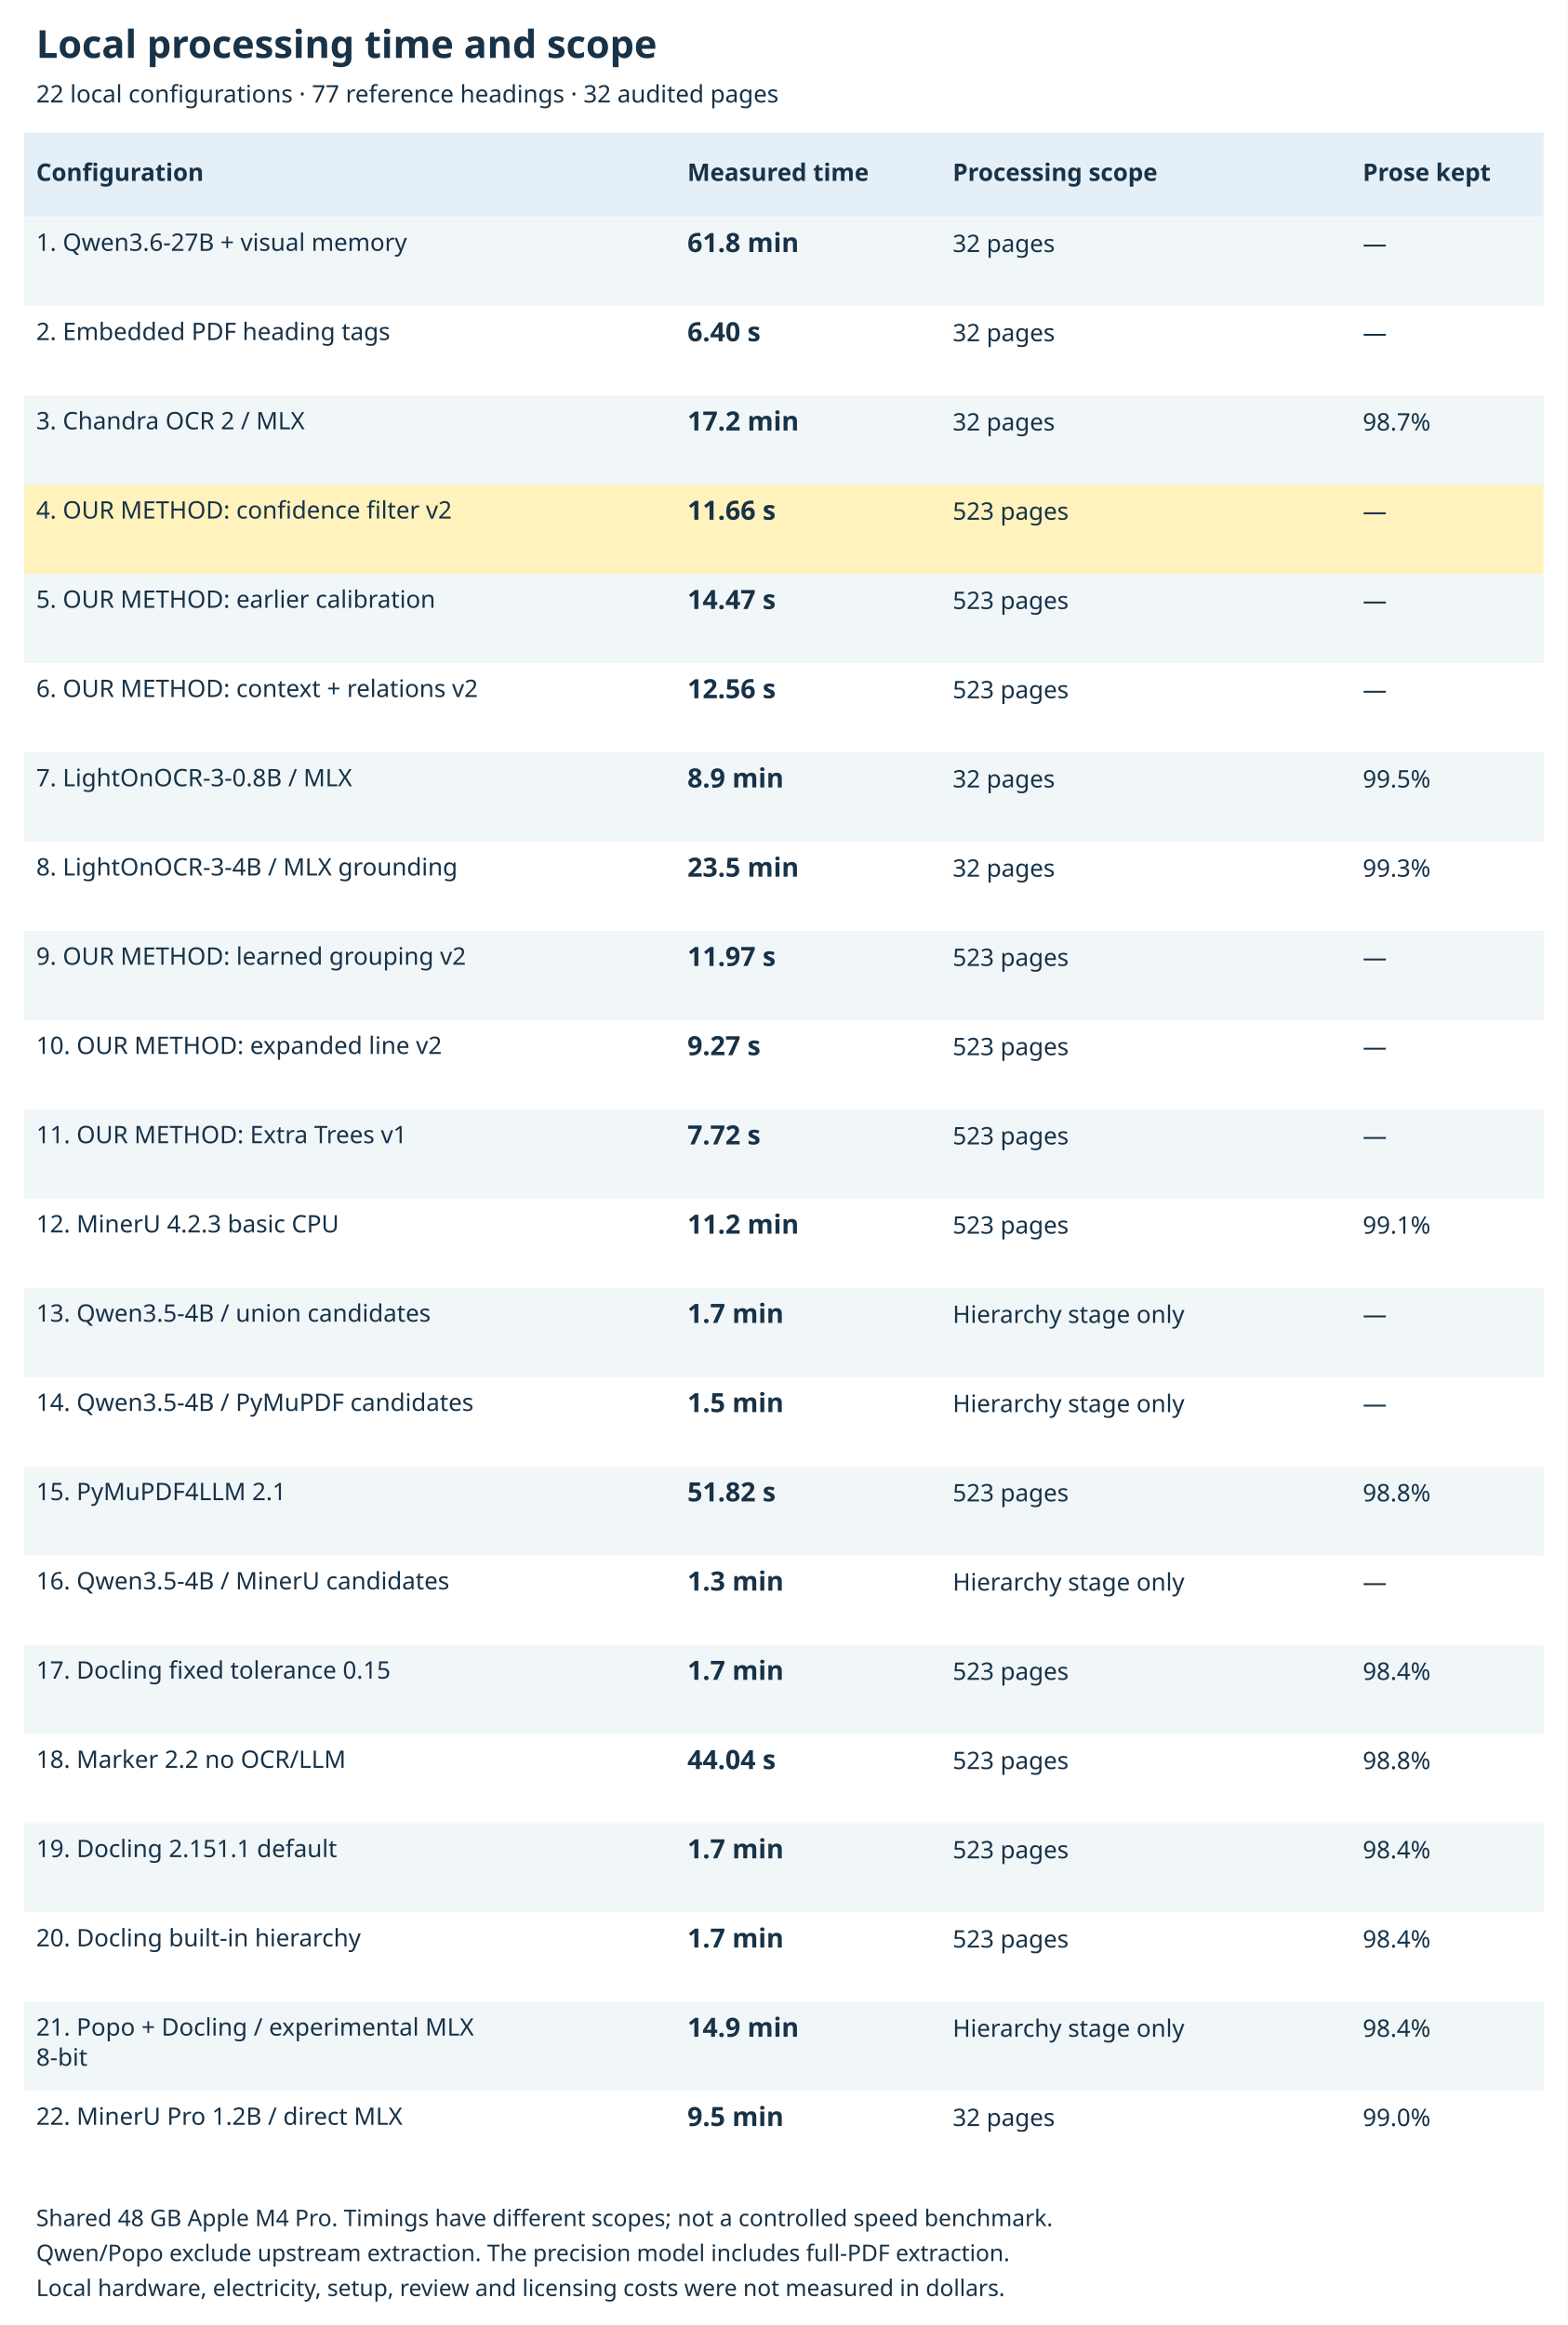
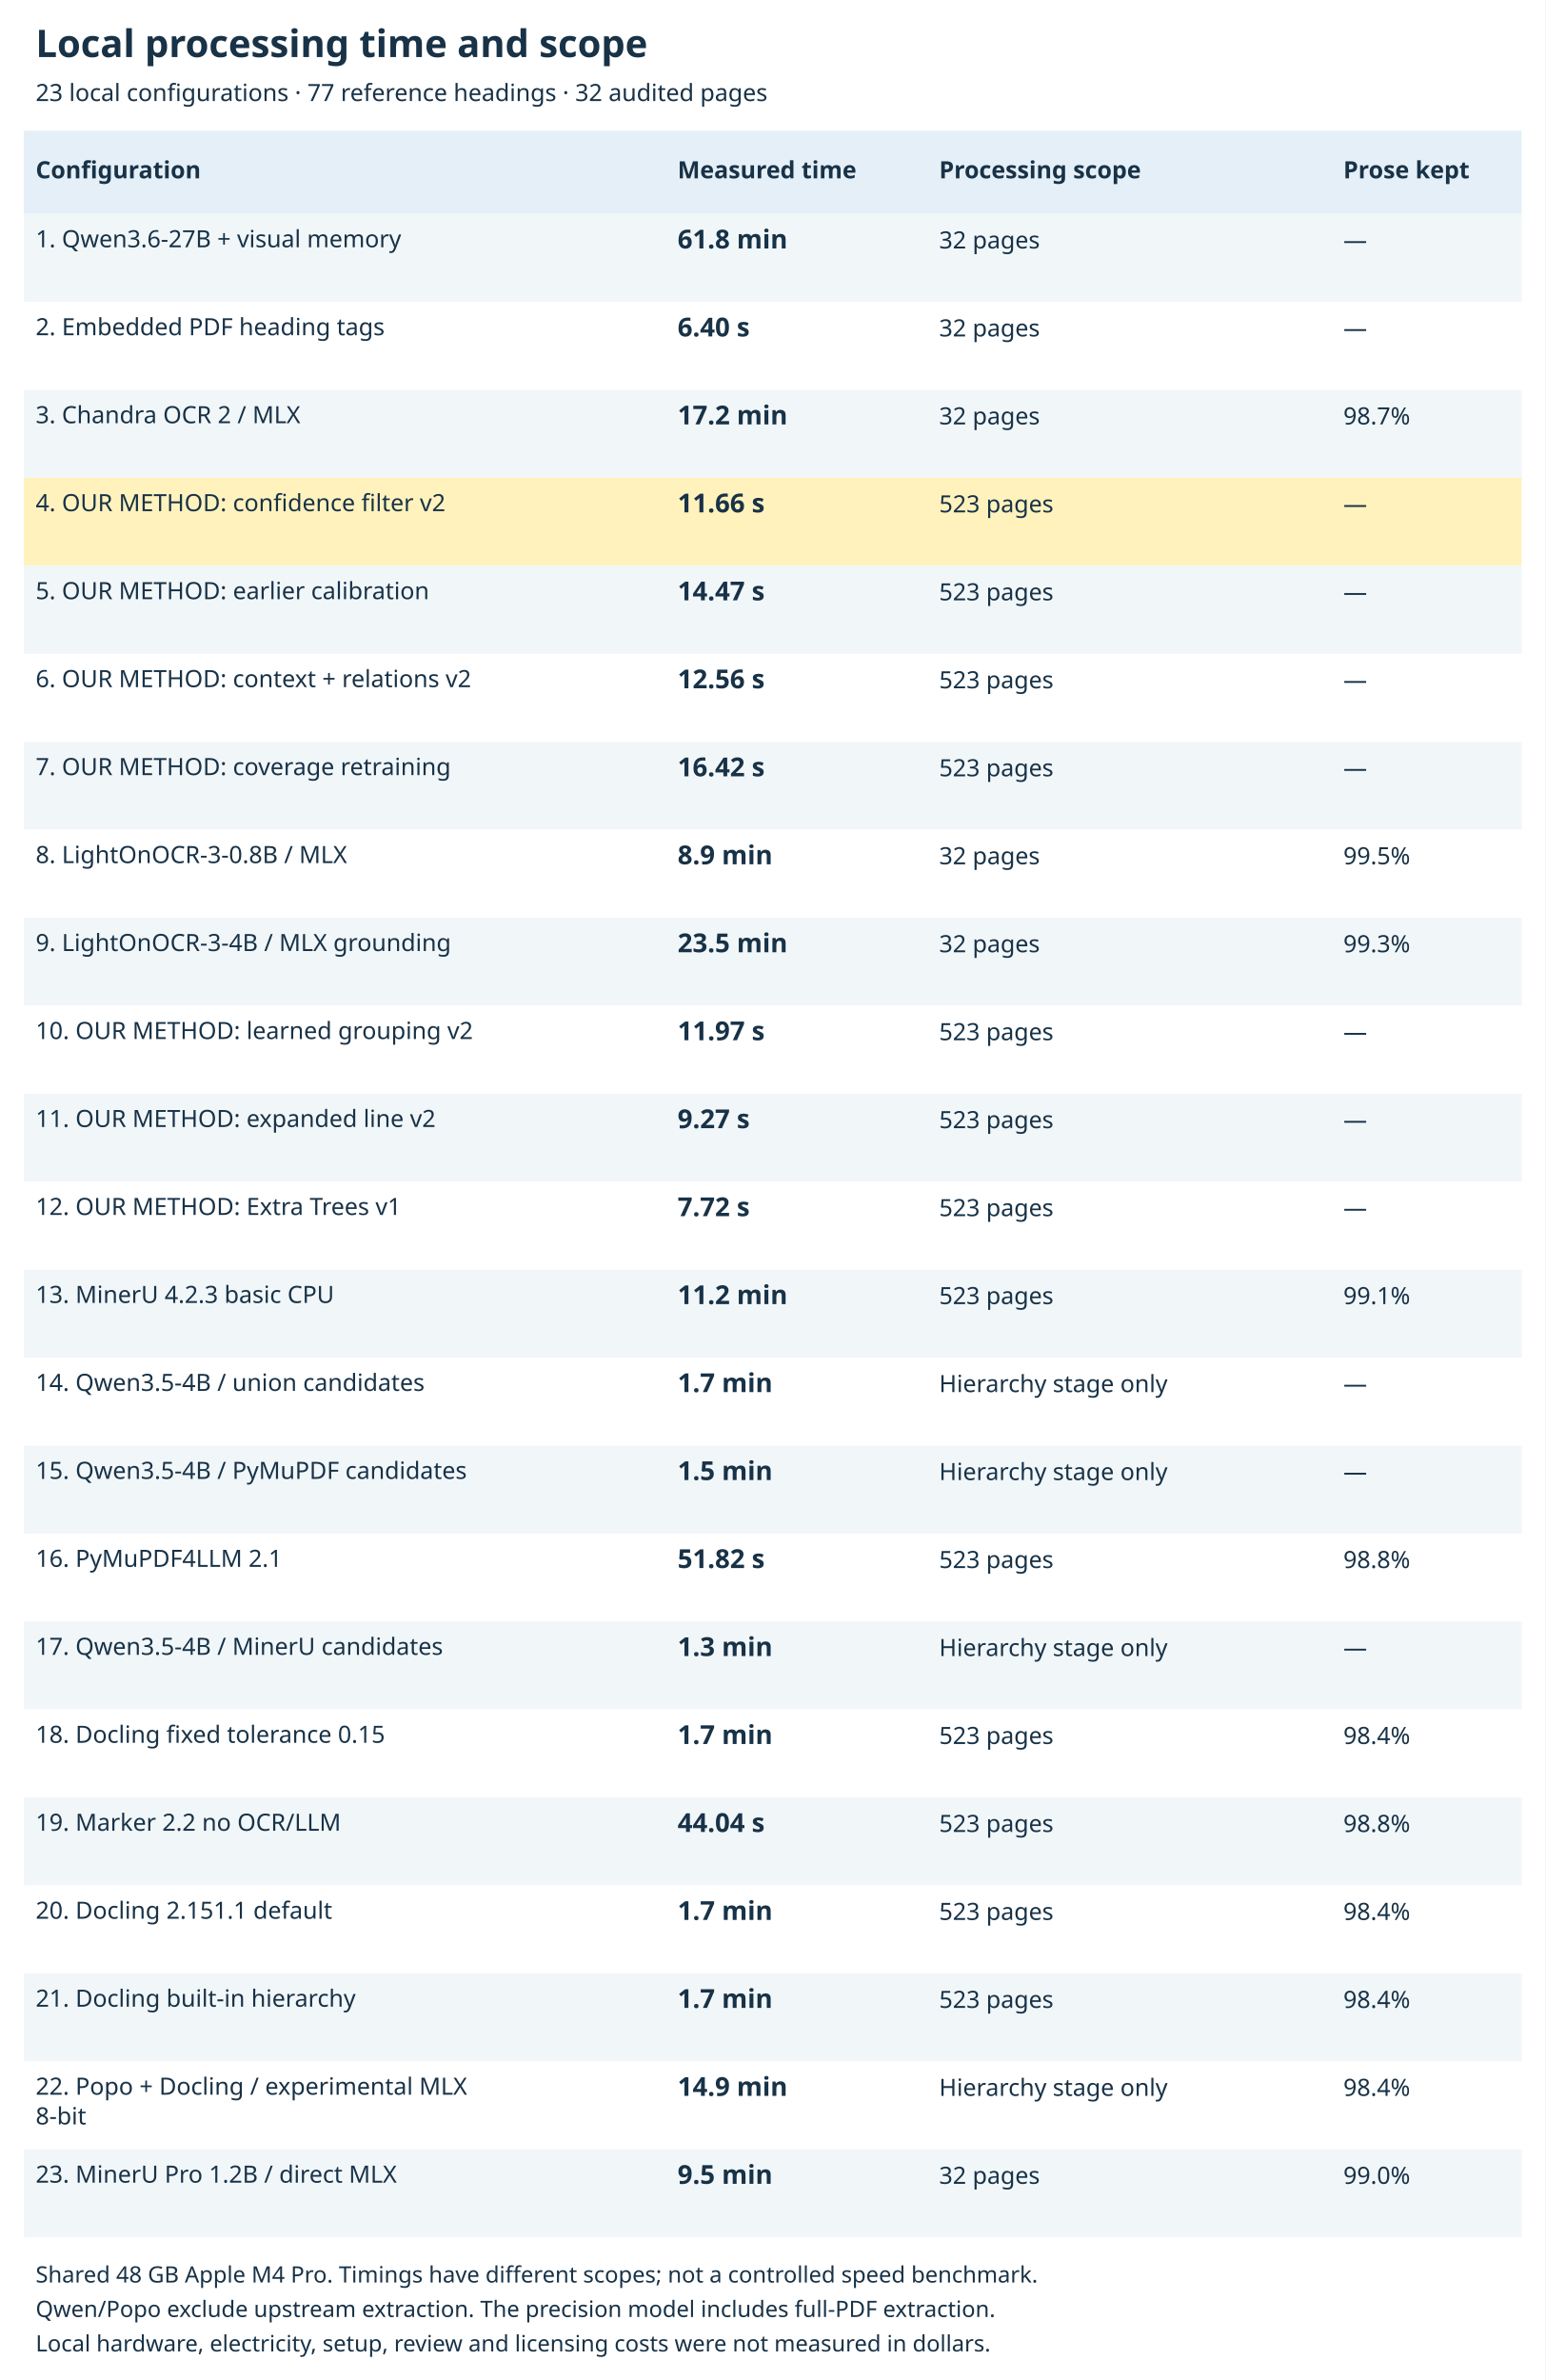
- <svg xmlns="http://www.w3.org/2000/svg" width="1300" height="1928">
-   <rect width="1300" height="1928" fill="white" />
+ <svg xmlns="http://www.w3.org/2000/svg" width="1300" height="2002">
+   <rect width="1300" height="2002" fill="white" />
  <text x="30" y="48" font-family="sans-serif" font-size="32" fill="#183247" font-weight="700">Local processing time and scope</text>
-   <text x="30" y="85" font-family="sans-serif" font-size="20" fill="#183247" font-weight="400">22 local configurations · 77 reference headings · 32 audited pages</text>
+   <text x="30" y="85" font-family="sans-serif" font-size="20" fill="#183247" font-weight="400">23 local configurations · 77 reference headings · 32 audited pages</text>
  <rect x="20" y="110" width="1260" height="70" fill="#e5eff7" />
  <text x="30" y="150" font-family="sans-serif" font-size="20" fill="#183247" font-weight="700">Configuration</text>
  <text x="570" y="150" font-family="sans-serif" font-size="20" fill="#183247" font-weight="700">Measured time</text>
  <text x="790" y="150" font-family="sans-serif" font-size="20" fill="#183247" font-weight="700">Processing scope</text>
  <text x="1130" y="150" font-family="sans-serif" font-size="20" fill="#183247" font-weight="700">Prose kept</text>
  <rect x="20" y="180" width="1260" height="74" fill="#f1f6f9" />
  <text x="30" y="208" font-family="sans-serif" font-size="20" fill="#183247" font-weight="400">1. Qwen3.6-27B + visual memory</text>
  <text x="570" y="209" font-family="sans-serif" font-size="22" fill="#183247" font-weight="700">61.8 min</text>
  <text x="790" y="209" font-family="sans-serif" font-size="20" fill="#183247" font-weight="400">32 pages</text>
  <text x="1130" y="209" font-family="sans-serif" font-size="20" fill="#183247" font-weight="400">—</text>
  <rect x="20" y="254" width="1260" height="74" fill="white" />
  <text x="30" y="282" font-family="sans-serif" font-size="20" fill="#183247" font-weight="400">2. Embedded PDF heading tags</text>
  <text x="570" y="283" font-family="sans-serif" font-size="22" fill="#183247" font-weight="700">6.40 s</text>
  <text x="790" y="283" font-family="sans-serif" font-size="20" fill="#183247" font-weight="400">32 pages</text>
  <text x="1130" y="283" font-family="sans-serif" font-size="20" fill="#183247" font-weight="400">—</text>
  <rect x="20" y="328" width="1260" height="74" fill="#f1f6f9" />
  <text x="30" y="356" font-family="sans-serif" font-size="20" fill="#183247" font-weight="400">3. Chandra OCR 2 / MLX</text>
  <text x="570" y="357" font-family="sans-serif" font-size="22" fill="#183247" font-weight="700">17.2 min</text>
  <text x="790" y="357" font-family="sans-serif" font-size="20" fill="#183247" font-weight="400">32 pages</text>
  <text x="1130" y="357" font-family="sans-serif" font-size="20" fill="#183247" font-weight="400">98.7%</text>
  <rect x="20" y="402" width="1260" height="74" fill="#fff2bd" />
  <text x="30" y="430" font-family="sans-serif" font-size="20" fill="#183247" font-weight="400">4. OUR METHOD: confidence filter v2</text>
  <text x="570" y="431" font-family="sans-serif" font-size="22" fill="#183247" font-weight="700">11.66 s</text>
  <text x="790" y="431" font-family="sans-serif" font-size="20" fill="#183247" font-weight="400">523 pages</text>
  <text x="1130" y="431" font-family="sans-serif" font-size="20" fill="#183247" font-weight="400">—</text>
  <rect x="20" y="476" width="1260" height="74" fill="#f1f6f9" />
  <text x="30" y="504" font-family="sans-serif" font-size="20" fill="#183247" font-weight="400">5. OUR METHOD: earlier calibration</text>
  <text x="570" y="505" font-family="sans-serif" font-size="22" fill="#183247" font-weight="700">14.47 s</text>
  <text x="790" y="505" font-family="sans-serif" font-size="20" fill="#183247" font-weight="400">523 pages</text>
  <text x="1130" y="505" font-family="sans-serif" font-size="20" fill="#183247" font-weight="400">—</text>
  <rect x="20" y="550" width="1260" height="74" fill="white" />
  <text x="30" y="578" font-family="sans-serif" font-size="20" fill="#183247" font-weight="400">6. OUR METHOD: context + relations v2</text>
  <text x="570" y="579" font-family="sans-serif" font-size="22" fill="#183247" font-weight="700">12.56 s</text>
  <text x="790" y="579" font-family="sans-serif" font-size="20" fill="#183247" font-weight="400">523 pages</text>
  <text x="1130" y="579" font-family="sans-serif" font-size="20" fill="#183247" font-weight="400">—</text>
  <rect x="20" y="624" width="1260" height="74" fill="#f1f6f9" />
-   <text x="30" y="652" font-family="sans-serif" font-size="20" fill="#183247" font-weight="400">7. LightOnOCR-3-0.8B / MLX</text>
-   <text x="570" y="653" font-family="sans-serif" font-size="22" fill="#183247" font-weight="700">8.9 min</text>
-   <text x="790" y="653" font-family="sans-serif" font-size="20" fill="#183247" font-weight="400">32 pages</text>
-   <text x="1130" y="653" font-family="sans-serif" font-size="20" fill="#183247" font-weight="400">99.5%</text>
+   <text x="30" y="652" font-family="sans-serif" font-size="20" fill="#183247" font-weight="400">7. OUR METHOD: coverage retraining</text>
+   <text x="570" y="653" font-family="sans-serif" font-size="22" fill="#183247" font-weight="700">16.42 s</text>
+   <text x="790" y="653" font-family="sans-serif" font-size="20" fill="#183247" font-weight="400">523 pages</text>
+   <text x="1130" y="653" font-family="sans-serif" font-size="20" fill="#183247" font-weight="400">—</text>
  <rect x="20" y="698" width="1260" height="74" fill="white" />
-   <text x="30" y="726" font-family="sans-serif" font-size="20" fill="#183247" font-weight="400">8. LightOnOCR-3-4B / MLX grounding</text>
-   <text x="570" y="727" font-family="sans-serif" font-size="22" fill="#183247" font-weight="700">23.5 min</text>
+   <text x="30" y="726" font-family="sans-serif" font-size="20" fill="#183247" font-weight="400">8. LightOnOCR-3-0.8B / MLX</text>
+   <text x="570" y="727" font-family="sans-serif" font-size="22" fill="#183247" font-weight="700">8.9 min</text>
  <text x="790" y="727" font-family="sans-serif" font-size="20" fill="#183247" font-weight="400">32 pages</text>
-   <text x="1130" y="727" font-family="sans-serif" font-size="20" fill="#183247" font-weight="400">99.3%</text>
+   <text x="1130" y="727" font-family="sans-serif" font-size="20" fill="#183247" font-weight="400">99.5%</text>
  <rect x="20" y="772" width="1260" height="74" fill="#f1f6f9" />
-   <text x="30" y="800" font-family="sans-serif" font-size="20" fill="#183247" font-weight="400">9. OUR METHOD: learned grouping v2</text>
-   <text x="570" y="801" font-family="sans-serif" font-size="22" fill="#183247" font-weight="700">11.97 s</text>
-   <text x="790" y="801" font-family="sans-serif" font-size="20" fill="#183247" font-weight="400">523 pages</text>
-   <text x="1130" y="801" font-family="sans-serif" font-size="20" fill="#183247" font-weight="400">—</text>
+   <text x="30" y="800" font-family="sans-serif" font-size="20" fill="#183247" font-weight="400">9. LightOnOCR-3-4B / MLX grounding</text>
+   <text x="570" y="801" font-family="sans-serif" font-size="22" fill="#183247" font-weight="700">23.5 min</text>
+   <text x="790" y="801" font-family="sans-serif" font-size="20" fill="#183247" font-weight="400">32 pages</text>
+   <text x="1130" y="801" font-family="sans-serif" font-size="20" fill="#183247" font-weight="400">99.3%</text>
  <rect x="20" y="846" width="1260" height="74" fill="white" />
-   <text x="30" y="874" font-family="sans-serif" font-size="20" fill="#183247" font-weight="400">10. OUR METHOD: expanded line v2</text>
-   <text x="570" y="875" font-family="sans-serif" font-size="22" fill="#183247" font-weight="700">9.27 s</text>
+   <text x="30" y="874" font-family="sans-serif" font-size="20" fill="#183247" font-weight="400">10. OUR METHOD: learned grouping v2</text>
+   <text x="570" y="875" font-family="sans-serif" font-size="22" fill="#183247" font-weight="700">11.97 s</text>
  <text x="790" y="875" font-family="sans-serif" font-size="20" fill="#183247" font-weight="400">523 pages</text>
  <text x="1130" y="875" font-family="sans-serif" font-size="20" fill="#183247" font-weight="400">—</text>
  <rect x="20" y="920" width="1260" height="74" fill="#f1f6f9" />
-   <text x="30" y="948" font-family="sans-serif" font-size="20" fill="#183247" font-weight="400">11. OUR METHOD: Extra Trees v1</text>
-   <text x="570" y="949" font-family="sans-serif" font-size="22" fill="#183247" font-weight="700">7.72 s</text>
+   <text x="30" y="948" font-family="sans-serif" font-size="20" fill="#183247" font-weight="400">11. OUR METHOD: expanded line v2</text>
+   <text x="570" y="949" font-family="sans-serif" font-size="22" fill="#183247" font-weight="700">9.27 s</text>
  <text x="790" y="949" font-family="sans-serif" font-size="20" fill="#183247" font-weight="400">523 pages</text>
  <text x="1130" y="949" font-family="sans-serif" font-size="20" fill="#183247" font-weight="400">—</text>
  <rect x="20" y="994" width="1260" height="74" fill="white" />
-   <text x="30" y="1022" font-family="sans-serif" font-size="20" fill="#183247" font-weight="400">12. MinerU 4.2.3 basic CPU</text>
-   <text x="570" y="1023" font-family="sans-serif" font-size="22" fill="#183247" font-weight="700">11.2 min</text>
+   <text x="30" y="1022" font-family="sans-serif" font-size="20" fill="#183247" font-weight="400">12. OUR METHOD: Extra Trees v1</text>
+   <text x="570" y="1023" font-family="sans-serif" font-size="22" fill="#183247" font-weight="700">7.72 s</text>
  <text x="790" y="1023" font-family="sans-serif" font-size="20" fill="#183247" font-weight="400">523 pages</text>
-   <text x="1130" y="1023" font-family="sans-serif" font-size="20" fill="#183247" font-weight="400">99.1%</text>
+   <text x="1130" y="1023" font-family="sans-serif" font-size="20" fill="#183247" font-weight="400">—</text>
  <rect x="20" y="1068" width="1260" height="74" fill="#f1f6f9" />
-   <text x="30" y="1096" font-family="sans-serif" font-size="20" fill="#183247" font-weight="400">13. Qwen3.5-4B / union candidates</text>
-   <text x="570" y="1097" font-family="sans-serif" font-size="22" fill="#183247" font-weight="700">1.7 min</text>
-   <text x="790" y="1097" font-family="sans-serif" font-size="20" fill="#183247" font-weight="400">Hierarchy stage only</text>
-   <text x="1130" y="1097" font-family="sans-serif" font-size="20" fill="#183247" font-weight="400">—</text>
+   <text x="30" y="1096" font-family="sans-serif" font-size="20" fill="#183247" font-weight="400">13. MinerU 4.2.3 basic CPU</text>
+   <text x="570" y="1097" font-family="sans-serif" font-size="22" fill="#183247" font-weight="700">11.2 min</text>
+   <text x="790" y="1097" font-family="sans-serif" font-size="20" fill="#183247" font-weight="400">523 pages</text>
+   <text x="1130" y="1097" font-family="sans-serif" font-size="20" fill="#183247" font-weight="400">99.1%</text>
  <rect x="20" y="1142" width="1260" height="74" fill="white" />
-   <text x="30" y="1170" font-family="sans-serif" font-size="20" fill="#183247" font-weight="400">14. Qwen3.5-4B / PyMuPDF candidates</text>
-   <text x="570" y="1171" font-family="sans-serif" font-size="22" fill="#183247" font-weight="700">1.5 min</text>
+   <text x="30" y="1170" font-family="sans-serif" font-size="20" fill="#183247" font-weight="400">14. Qwen3.5-4B / union candidates</text>
+   <text x="570" y="1171" font-family="sans-serif" font-size="22" fill="#183247" font-weight="700">1.7 min</text>
  <text x="790" y="1171" font-family="sans-serif" font-size="20" fill="#183247" font-weight="400">Hierarchy stage only</text>
  <text x="1130" y="1171" font-family="sans-serif" font-size="20" fill="#183247" font-weight="400">—</text>
  <rect x="20" y="1216" width="1260" height="74" fill="#f1f6f9" />
-   <text x="30" y="1244" font-family="sans-serif" font-size="20" fill="#183247" font-weight="400">15. PyMuPDF4LLM 2.1</text>
-   <text x="570" y="1245" font-family="sans-serif" font-size="22" fill="#183247" font-weight="700">51.82 s</text>
-   <text x="790" y="1245" font-family="sans-serif" font-size="20" fill="#183247" font-weight="400">523 pages</text>
-   <text x="1130" y="1245" font-family="sans-serif" font-size="20" fill="#183247" font-weight="400">98.8%</text>
+   <text x="30" y="1244" font-family="sans-serif" font-size="20" fill="#183247" font-weight="400">15. Qwen3.5-4B / PyMuPDF candidates</text>
+   <text x="570" y="1245" font-family="sans-serif" font-size="22" fill="#183247" font-weight="700">1.5 min</text>
+   <text x="790" y="1245" font-family="sans-serif" font-size="20" fill="#183247" font-weight="400">Hierarchy stage only</text>
+   <text x="1130" y="1245" font-family="sans-serif" font-size="20" fill="#183247" font-weight="400">—</text>
  <rect x="20" y="1290" width="1260" height="74" fill="white" />
-   <text x="30" y="1318" font-family="sans-serif" font-size="20" fill="#183247" font-weight="400">16. Qwen3.5-4B / MinerU candidates</text>
-   <text x="570" y="1319" font-family="sans-serif" font-size="22" fill="#183247" font-weight="700">1.3 min</text>
-   <text x="790" y="1319" font-family="sans-serif" font-size="20" fill="#183247" font-weight="400">Hierarchy stage only</text>
-   <text x="1130" y="1319" font-family="sans-serif" font-size="20" fill="#183247" font-weight="400">—</text>
+   <text x="30" y="1318" font-family="sans-serif" font-size="20" fill="#183247" font-weight="400">16. PyMuPDF4LLM 2.1</text>
+   <text x="570" y="1319" font-family="sans-serif" font-size="22" fill="#183247" font-weight="700">51.82 s</text>
+   <text x="790" y="1319" font-family="sans-serif" font-size="20" fill="#183247" font-weight="400">523 pages</text>
+   <text x="1130" y="1319" font-family="sans-serif" font-size="20" fill="#183247" font-weight="400">98.8%</text>
  <rect x="20" y="1364" width="1260" height="74" fill="#f1f6f9" />
-   <text x="30" y="1392" font-family="sans-serif" font-size="20" fill="#183247" font-weight="400">17. Docling fixed tolerance 0.15</text>
-   <text x="570" y="1393" font-family="sans-serif" font-size="22" fill="#183247" font-weight="700">1.7 min</text>
-   <text x="790" y="1393" font-family="sans-serif" font-size="20" fill="#183247" font-weight="400">523 pages</text>
-   <text x="1130" y="1393" font-family="sans-serif" font-size="20" fill="#183247" font-weight="400">98.4%</text>
+   <text x="30" y="1392" font-family="sans-serif" font-size="20" fill="#183247" font-weight="400">17. Qwen3.5-4B / MinerU candidates</text>
+   <text x="570" y="1393" font-family="sans-serif" font-size="22" fill="#183247" font-weight="700">1.3 min</text>
+   <text x="790" y="1393" font-family="sans-serif" font-size="20" fill="#183247" font-weight="400">Hierarchy stage only</text>
+   <text x="1130" y="1393" font-family="sans-serif" font-size="20" fill="#183247" font-weight="400">—</text>
  <rect x="20" y="1438" width="1260" height="74" fill="white" />
-   <text x="30" y="1466" font-family="sans-serif" font-size="20" fill="#183247" font-weight="400">18. Marker 2.2 no OCR/LLM</text>
-   <text x="570" y="1467" font-family="sans-serif" font-size="22" fill="#183247" font-weight="700">44.04 s</text>
+   <text x="30" y="1466" font-family="sans-serif" font-size="20" fill="#183247" font-weight="400">18. Docling fixed tolerance 0.15</text>
+   <text x="570" y="1467" font-family="sans-serif" font-size="22" fill="#183247" font-weight="700">1.7 min</text>
  <text x="790" y="1467" font-family="sans-serif" font-size="20" fill="#183247" font-weight="400">523 pages</text>
-   <text x="1130" y="1467" font-family="sans-serif" font-size="20" fill="#183247" font-weight="400">98.8%</text>
+   <text x="1130" y="1467" font-family="sans-serif" font-size="20" fill="#183247" font-weight="400">98.4%</text>
  <rect x="20" y="1512" width="1260" height="74" fill="#f1f6f9" />
-   <text x="30" y="1540" font-family="sans-serif" font-size="20" fill="#183247" font-weight="400">19. Docling 2.151.1 default</text>
-   <text x="570" y="1541" font-family="sans-serif" font-size="22" fill="#183247" font-weight="700">1.7 min</text>
+   <text x="30" y="1540" font-family="sans-serif" font-size="20" fill="#183247" font-weight="400">19. Marker 2.2 no OCR/LLM</text>
+   <text x="570" y="1541" font-family="sans-serif" font-size="22" fill="#183247" font-weight="700">44.04 s</text>
  <text x="790" y="1541" font-family="sans-serif" font-size="20" fill="#183247" font-weight="400">523 pages</text>
-   <text x="1130" y="1541" font-family="sans-serif" font-size="20" fill="#183247" font-weight="400">98.4%</text>
+   <text x="1130" y="1541" font-family="sans-serif" font-size="20" fill="#183247" font-weight="400">98.8%</text>
  <rect x="20" y="1586" width="1260" height="74" fill="white" />
-   <text x="30" y="1614" font-family="sans-serif" font-size="20" fill="#183247" font-weight="400">20. Docling built-in hierarchy</text>
+   <text x="30" y="1614" font-family="sans-serif" font-size="20" fill="#183247" font-weight="400">20. Docling 2.151.1 default</text>
  <text x="570" y="1615" font-family="sans-serif" font-size="22" fill="#183247" font-weight="700">1.7 min</text>
  <text x="790" y="1615" font-family="sans-serif" font-size="20" fill="#183247" font-weight="400">523 pages</text>
  <text x="1130" y="1615" font-family="sans-serif" font-size="20" fill="#183247" font-weight="400">98.4%</text>
  <rect x="20" y="1660" width="1260" height="74" fill="#f1f6f9" />
-   <text x="30" y="1688" font-family="sans-serif" font-size="20" fill="#183247" font-weight="400">21. Popo + Docling / experimental MLX</text>
-   <text x="30" y="1713" font-family="sans-serif" font-size="20" fill="#183247" font-weight="400">8-bit</text>
-   <text x="570" y="1689" font-family="sans-serif" font-size="22" fill="#183247" font-weight="700">14.9 min</text>
-   <text x="790" y="1689" font-family="sans-serif" font-size="20" fill="#183247" font-weight="400">Hierarchy stage only</text>
+   <text x="30" y="1688" font-family="sans-serif" font-size="20" fill="#183247" font-weight="400">21. Docling built-in hierarchy</text>
+   <text x="570" y="1689" font-family="sans-serif" font-size="22" fill="#183247" font-weight="700">1.7 min</text>
+   <text x="790" y="1689" font-family="sans-serif" font-size="20" fill="#183247" font-weight="400">523 pages</text>
  <text x="1130" y="1689" font-family="sans-serif" font-size="20" fill="#183247" font-weight="400">98.4%</text>
  <rect x="20" y="1734" width="1260" height="74" fill="white" />
-   <text x="30" y="1762" font-family="sans-serif" font-size="20" fill="#183247" font-weight="400">22. MinerU Pro 1.2B / direct MLX</text>
-   <text x="570" y="1763" font-family="sans-serif" font-size="22" fill="#183247" font-weight="700">9.5 min</text>
-   <text x="790" y="1763" font-family="sans-serif" font-size="20" fill="#183247" font-weight="400">32 pages</text>
-   <text x="1130" y="1763" font-family="sans-serif" font-size="20" fill="#183247" font-weight="400">99.0%</text>
-   <text x="30" y="1846" font-family="sans-serif" font-size="19" fill="#183247" font-weight="400">Shared 48 GB Apple M4 Pro. Timings have different scopes; not a controlled speed benchmark.</text>
-   <text x="30" y="1875" font-family="sans-serif" font-size="19" fill="#183247" font-weight="400">Qwen/Popo exclude upstream extraction. The precision model includes full-PDF extraction.</text>
-   <text x="30" y="1904" font-family="sans-serif" font-size="19" fill="#183247" font-weight="400">Local hardware, electricity, setup, review and licensing costs were not measured in dollars.</text>
+   <text x="30" y="1762" font-family="sans-serif" font-size="20" fill="#183247" font-weight="400">22. Popo + Docling / experimental MLX</text>
+   <text x="30" y="1787" font-family="sans-serif" font-size="20" fill="#183247" font-weight="400">8-bit</text>
+   <text x="570" y="1763" font-family="sans-serif" font-size="22" fill="#183247" font-weight="700">14.9 min</text>
+   <text x="790" y="1763" font-family="sans-serif" font-size="20" fill="#183247" font-weight="400">Hierarchy stage only</text>
+   <text x="1130" y="1763" font-family="sans-serif" font-size="20" fill="#183247" font-weight="400">98.4%</text>
+   <rect x="20" y="1808" width="1260" height="74" fill="#f1f6f9" />
+   <text x="30" y="1836" font-family="sans-serif" font-size="20" fill="#183247" font-weight="400">23. MinerU Pro 1.2B / direct MLX</text>
+   <text x="570" y="1837" font-family="sans-serif" font-size="22" fill="#183247" font-weight="700">9.5 min</text>
+   <text x="790" y="1837" font-family="sans-serif" font-size="20" fill="#183247" font-weight="400">32 pages</text>
+   <text x="1130" y="1837" font-family="sans-serif" font-size="20" fill="#183247" font-weight="400">99.0%</text>
+   <text x="30" y="1920" font-family="sans-serif" font-size="19" fill="#183247" font-weight="400">Shared 48 GB Apple M4 Pro. Timings have different scopes; not a controlled speed benchmark.</text>
+   <text x="30" y="1949" font-family="sans-serif" font-size="19" fill="#183247" font-weight="400">Qwen/Popo exclude upstream extraction. The precision model includes full-PDF extraction.</text>
+   <text x="30" y="1978" font-family="sans-serif" font-size="19" fill="#183247" font-weight="400">Local hardware, electricity, setup, review and licensing costs were not measured in dollars.</text>
</svg>
